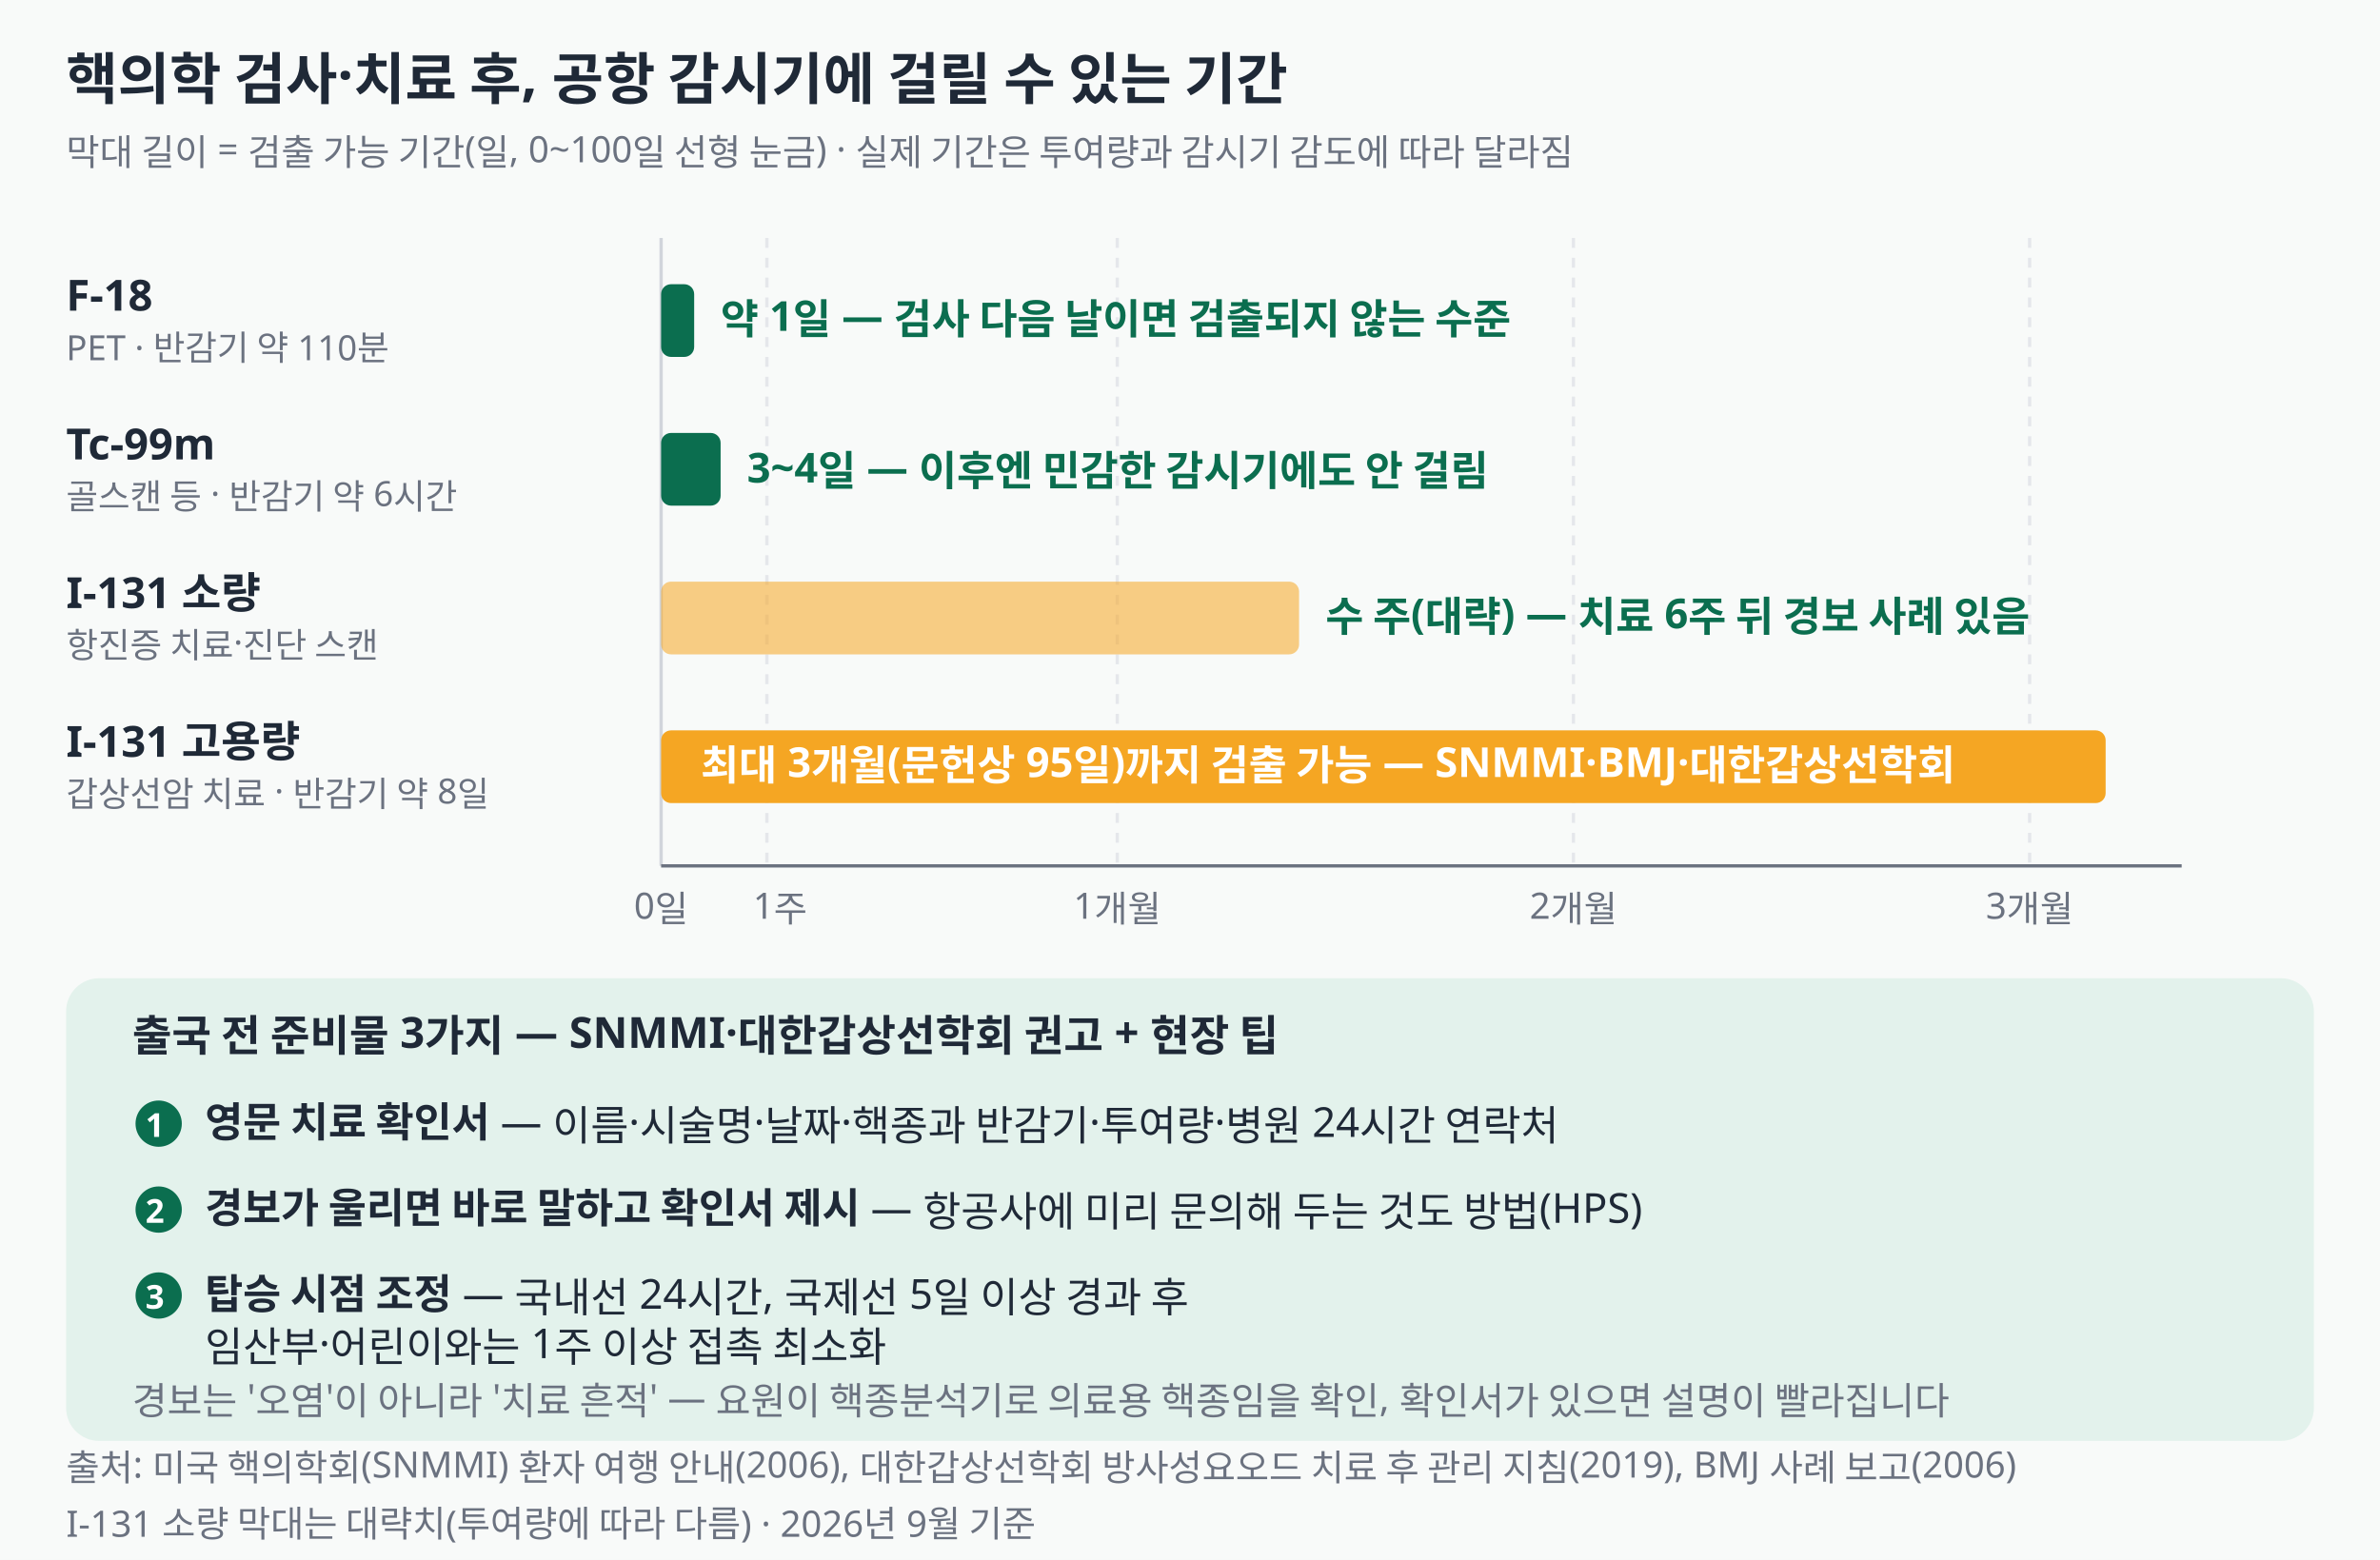
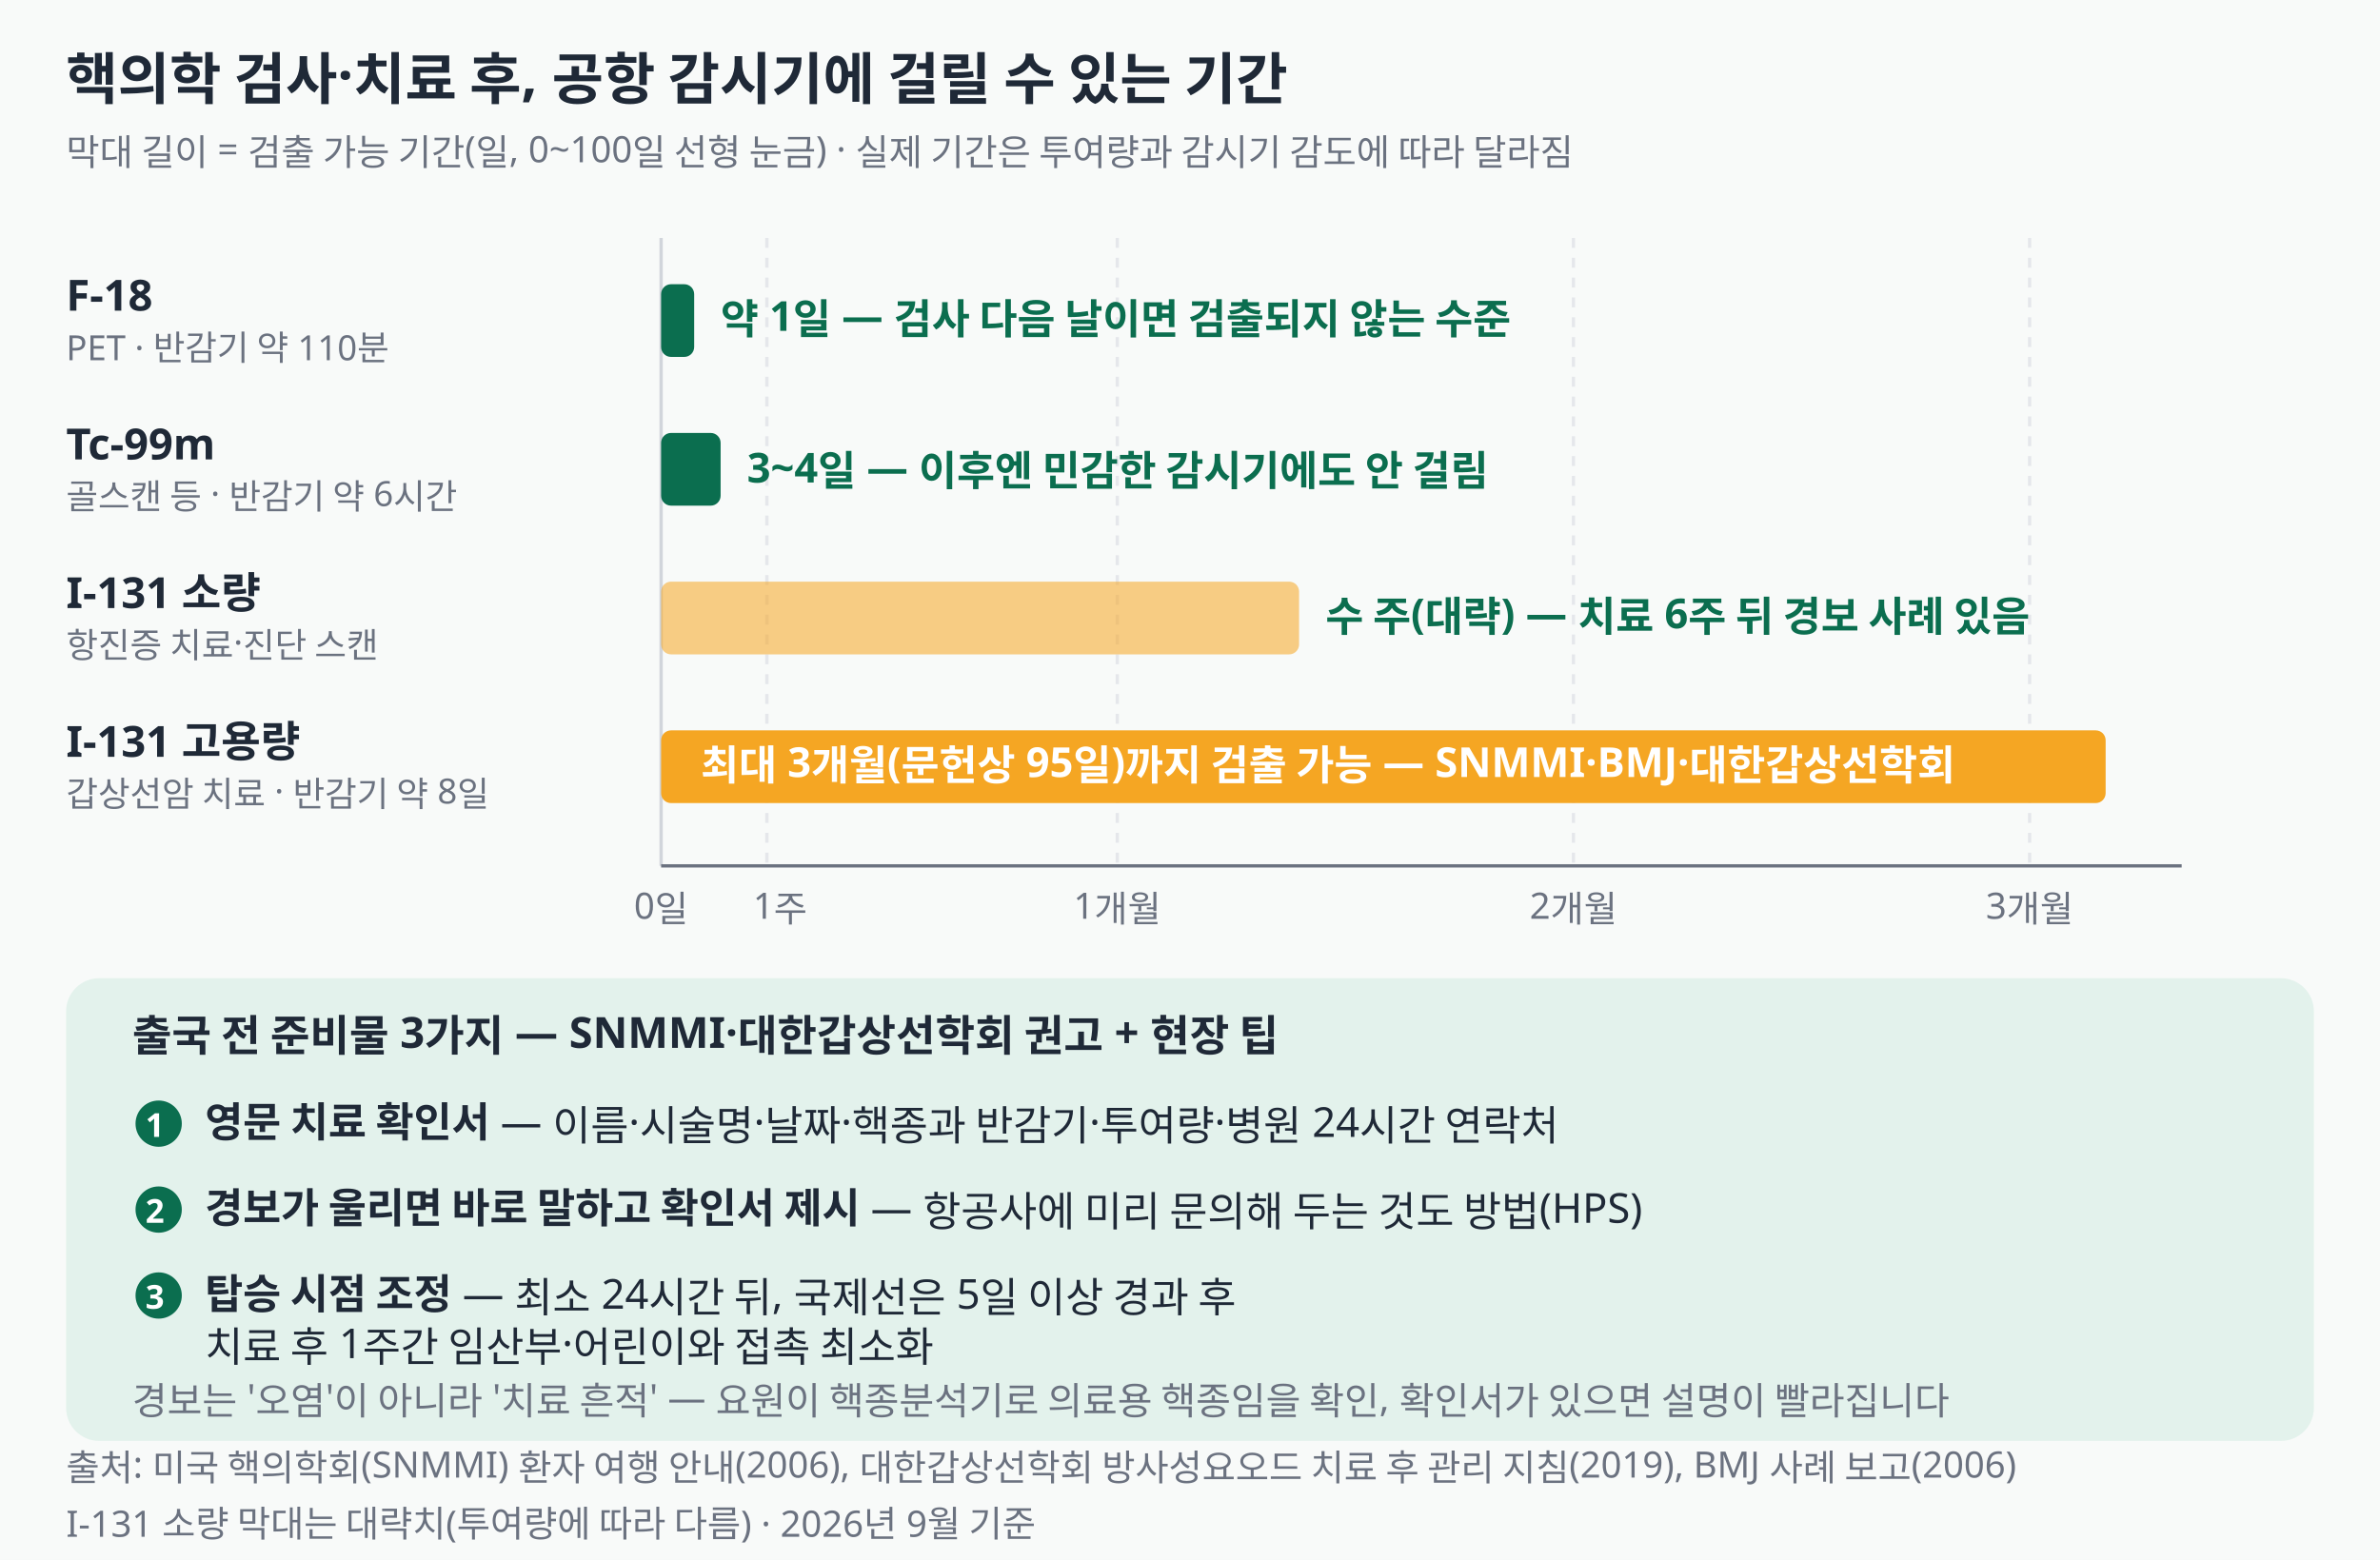
<svg xmlns="http://www.w3.org/2000/svg" viewBox="0 0 720 472" role="img" aria-labelledby="t" font-family="Pretendard, 'Apple SD Gothic Neo', 'Malgun Gothic', sans-serif">
  <style>
    .title { font-size: 17px; font-weight: 800; fill: #1f2937; }
    .label { font-size: 13px; font-weight: 700; fill: #1f2937; }
    .sub { font-size: 10.5px; fill: #6b7280; }
    .value { font-size: 12.5px; font-weight: 700; fill: #0b6e4f; }
    .small { font-size: 11px; fill: #6b7280; }
    .tick { font-size: 11px; fill: #6b7280; text-anchor: middle; }
    .h { font-size: 13px; font-weight: 800; fill: #1f2937; }
    .item { font-size: 12.5px; fill: #1f2937; }
  </style>
  <rect x="0" y="0" width="720" height="472" fill="#f8faf9" />
  <text x="20" y="30" class="title">핵의학 검사·치료 후, 공항 감시기에 걸릴 수 있는 기간</text>
  <text x="20" y="50" class="small">막대 길이 = 검출 가능 기간(일, 0~100일 선형 눈금) · 실제 기간은 투여량과 감시기 감도에 따라 달라짐</text>
  <line x1="200" y1="72" x2="200" y2="262" stroke="#d1d5db" stroke-width="1" />
  <line x1="232" y1="72" x2="232" y2="262" stroke="#e5e7eb" stroke-width="1" stroke-dasharray="3 3" />
  <line x1="338" y1="72" x2="338" y2="262" stroke="#e5e7eb" stroke-width="1" stroke-dasharray="3 3" />
  <line x1="476" y1="72" x2="476" y2="262" stroke="#e5e7eb" stroke-width="1" stroke-dasharray="3 3" />
  <line x1="614" y1="72" x2="614" y2="262" stroke="#e5e7eb" stroke-width="1" stroke-dasharray="3 3" />
  <text x="20" y="94" class="label">F-18</text>
  <text x="20" y="109" class="sub">PET · 반감기 약 110분</text>
  <rect x="200" y="86" width="10" height="22" rx="3" fill="#0b6e4f" />
  <text x="218" y="101" class="value">약 1일 — 검사 다음 날이면 검출되지 않는 수준</text>
  <text x="20" y="139" class="label">Tc-99m</text>
  <text x="20" y="154" class="sub">골스캔 등 · 반감기 약 6시간</text>
  <rect x="200" y="131" width="18" height="22" rx="3" fill="#0b6e4f" />
  <text x="226" y="146" class="value">3~4일 — 이후엔 민감한 감시기에도 안 걸림</text>
  <text x="20" y="184" class="label">I-131 소량</text>
  <text x="20" y="199" class="sub">항진증 치료·진단 스캔</text>
  <rect x="200" y="176" width="193" height="22" rx="3" fill="#f5a623" opacity="0.55" />
  <text x="401" y="191" class="value" fill="#b45309">수 주(대략) — 치료 6주 뒤 경보 사례 있음</text>
  <text x="20" y="229" class="label">I-131 고용량</text>
  <text x="20" y="244" class="sub">갑상선암 치료 · 반감기 약 8일</text>
  <rect x="200" y="221" width="437" height="22" rx="3" fill="#f5a623" />
  <text x="212" y="236" style="font-size:12.5px; font-weight:700; fill:#fff">최대 3개월(문헌상 95일)까지 검출 가능 — SNMMI·BMJ·대한갑상선학회</text>
  <line x1="200" y1="262" x2="660" y2="262" stroke="#6b7280" stroke-width="1" />
  <text x="200" y="278" class="tick">0일</text>
  <text x="236" y="278" class="tick">1주</text>
  <text x="338" y="278" class="tick">1개월</text>
  <text x="476" y="278" class="tick">2개월</text>
  <text x="614" y="278" class="tick">3개월</text>
  <rect x="20" y="296" width="680" height="140" fill="#e3f2ec" rx="10" />
  <text x="40" y="318" class="h">출국 전 준비물 3가지 — SNMMI·대한갑상선학회 권고 + 현장 팁</text>
  <circle cx="48" cy="340" r="7" fill="#0b6e4f" />
  <text x="44" y="344" style="font-size:10px; font-weight:800; fill:#fff">1</text>
  <text x="62" y="344" class="item">
    <tspan font-weight="700">영문 치료 확인서</tspan> — 이름·시술명·날짜·핵종과 반감기·투여량·병원 24시간 연락처</text>
  <circle cx="48" cy="366" r="7" fill="#0b6e4f" />
  <text x="44" y="370" style="font-size:10px; font-weight:800; fill:#fff">2</text>
  <text x="62" y="370" class="item">
    <tspan font-weight="700">경보가 울리면 바로 말하고 확인서 제시</tspan> — 항공사에 미리 문의해 두는 것도 방법(HPS)</text>
  <circle cx="48" cy="392" r="7" fill="#0b6e4f" />
  <text x="44" y="396" style="font-size:10px; font-weight:800; fill:#fff">3</text>
  <text x="62" y="396" class="item">
-     <tspan font-weight="700">탑승 시점 조정</tspan> — 국내선 24시간, 국제선 5일 이상 경과 후<tspan x="62" dy="16">임산부·어린이와는 1주 이상 접촉 최소화</tspan>
+     <tspan font-weight="700">탑승 시점 조정</tspan> — 최소 24시간 뒤, 국제선은 5일 이상 경과 후<tspan x="62" dy="16">치료 후 1주간 임산부·어린이와 접촉 최소화</tspan>
  </text>
  <text x="40" y="428" class="small" style="font-size:11.5px">경보는 '오염'이 아니라 '치료 흔적' — 요원이 핵종분석기로 의료용 핵종임을 확인, 확인서가 있으면 설명이 빨라집니다</text>
  <text x="20" y="448" class="small" font-size="10.5">출처: 미국 핵의학회(SNMMI) 환자 여행 안내(2006), 대한갑상선학회 방사성요오드 치료 후 관리 지침(2019), BMJ 사례 보고(2006)</text>
  <text x="20" y="465" class="small" font-size="10.5">I-131 소량 막대는 대략치(투여량에 따라 다름) · 2026년 9월 기준</text>
</svg>
